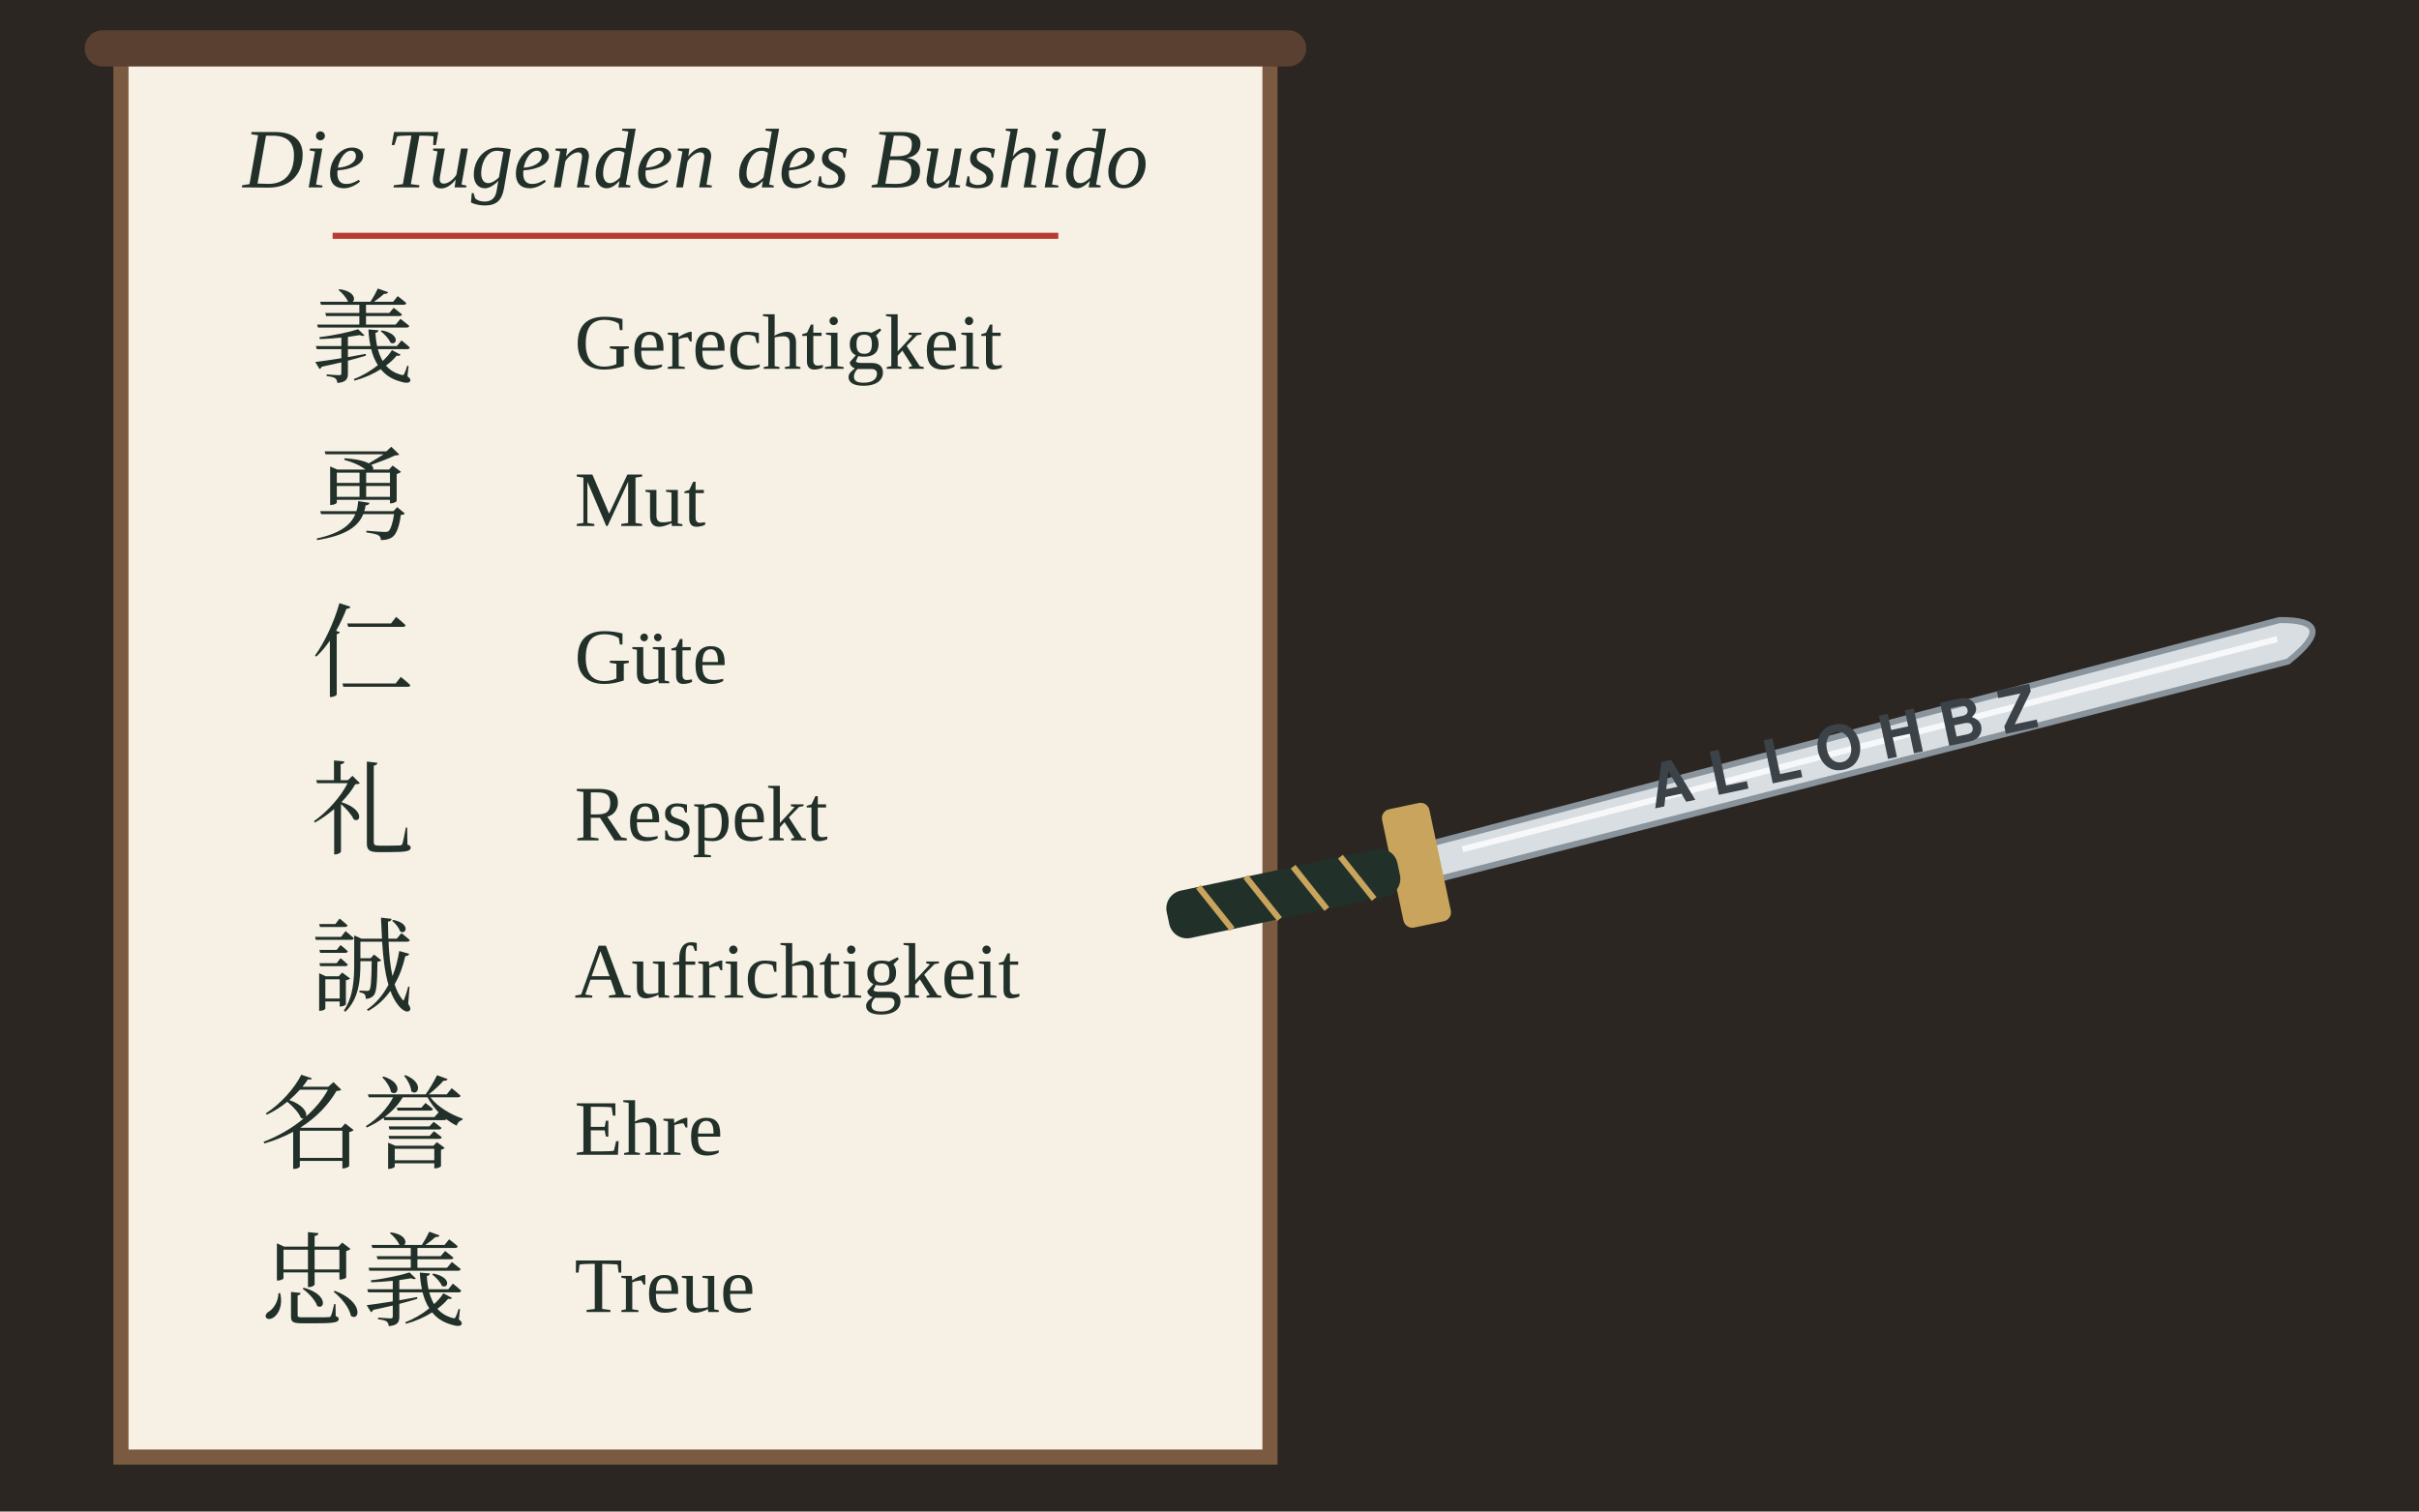
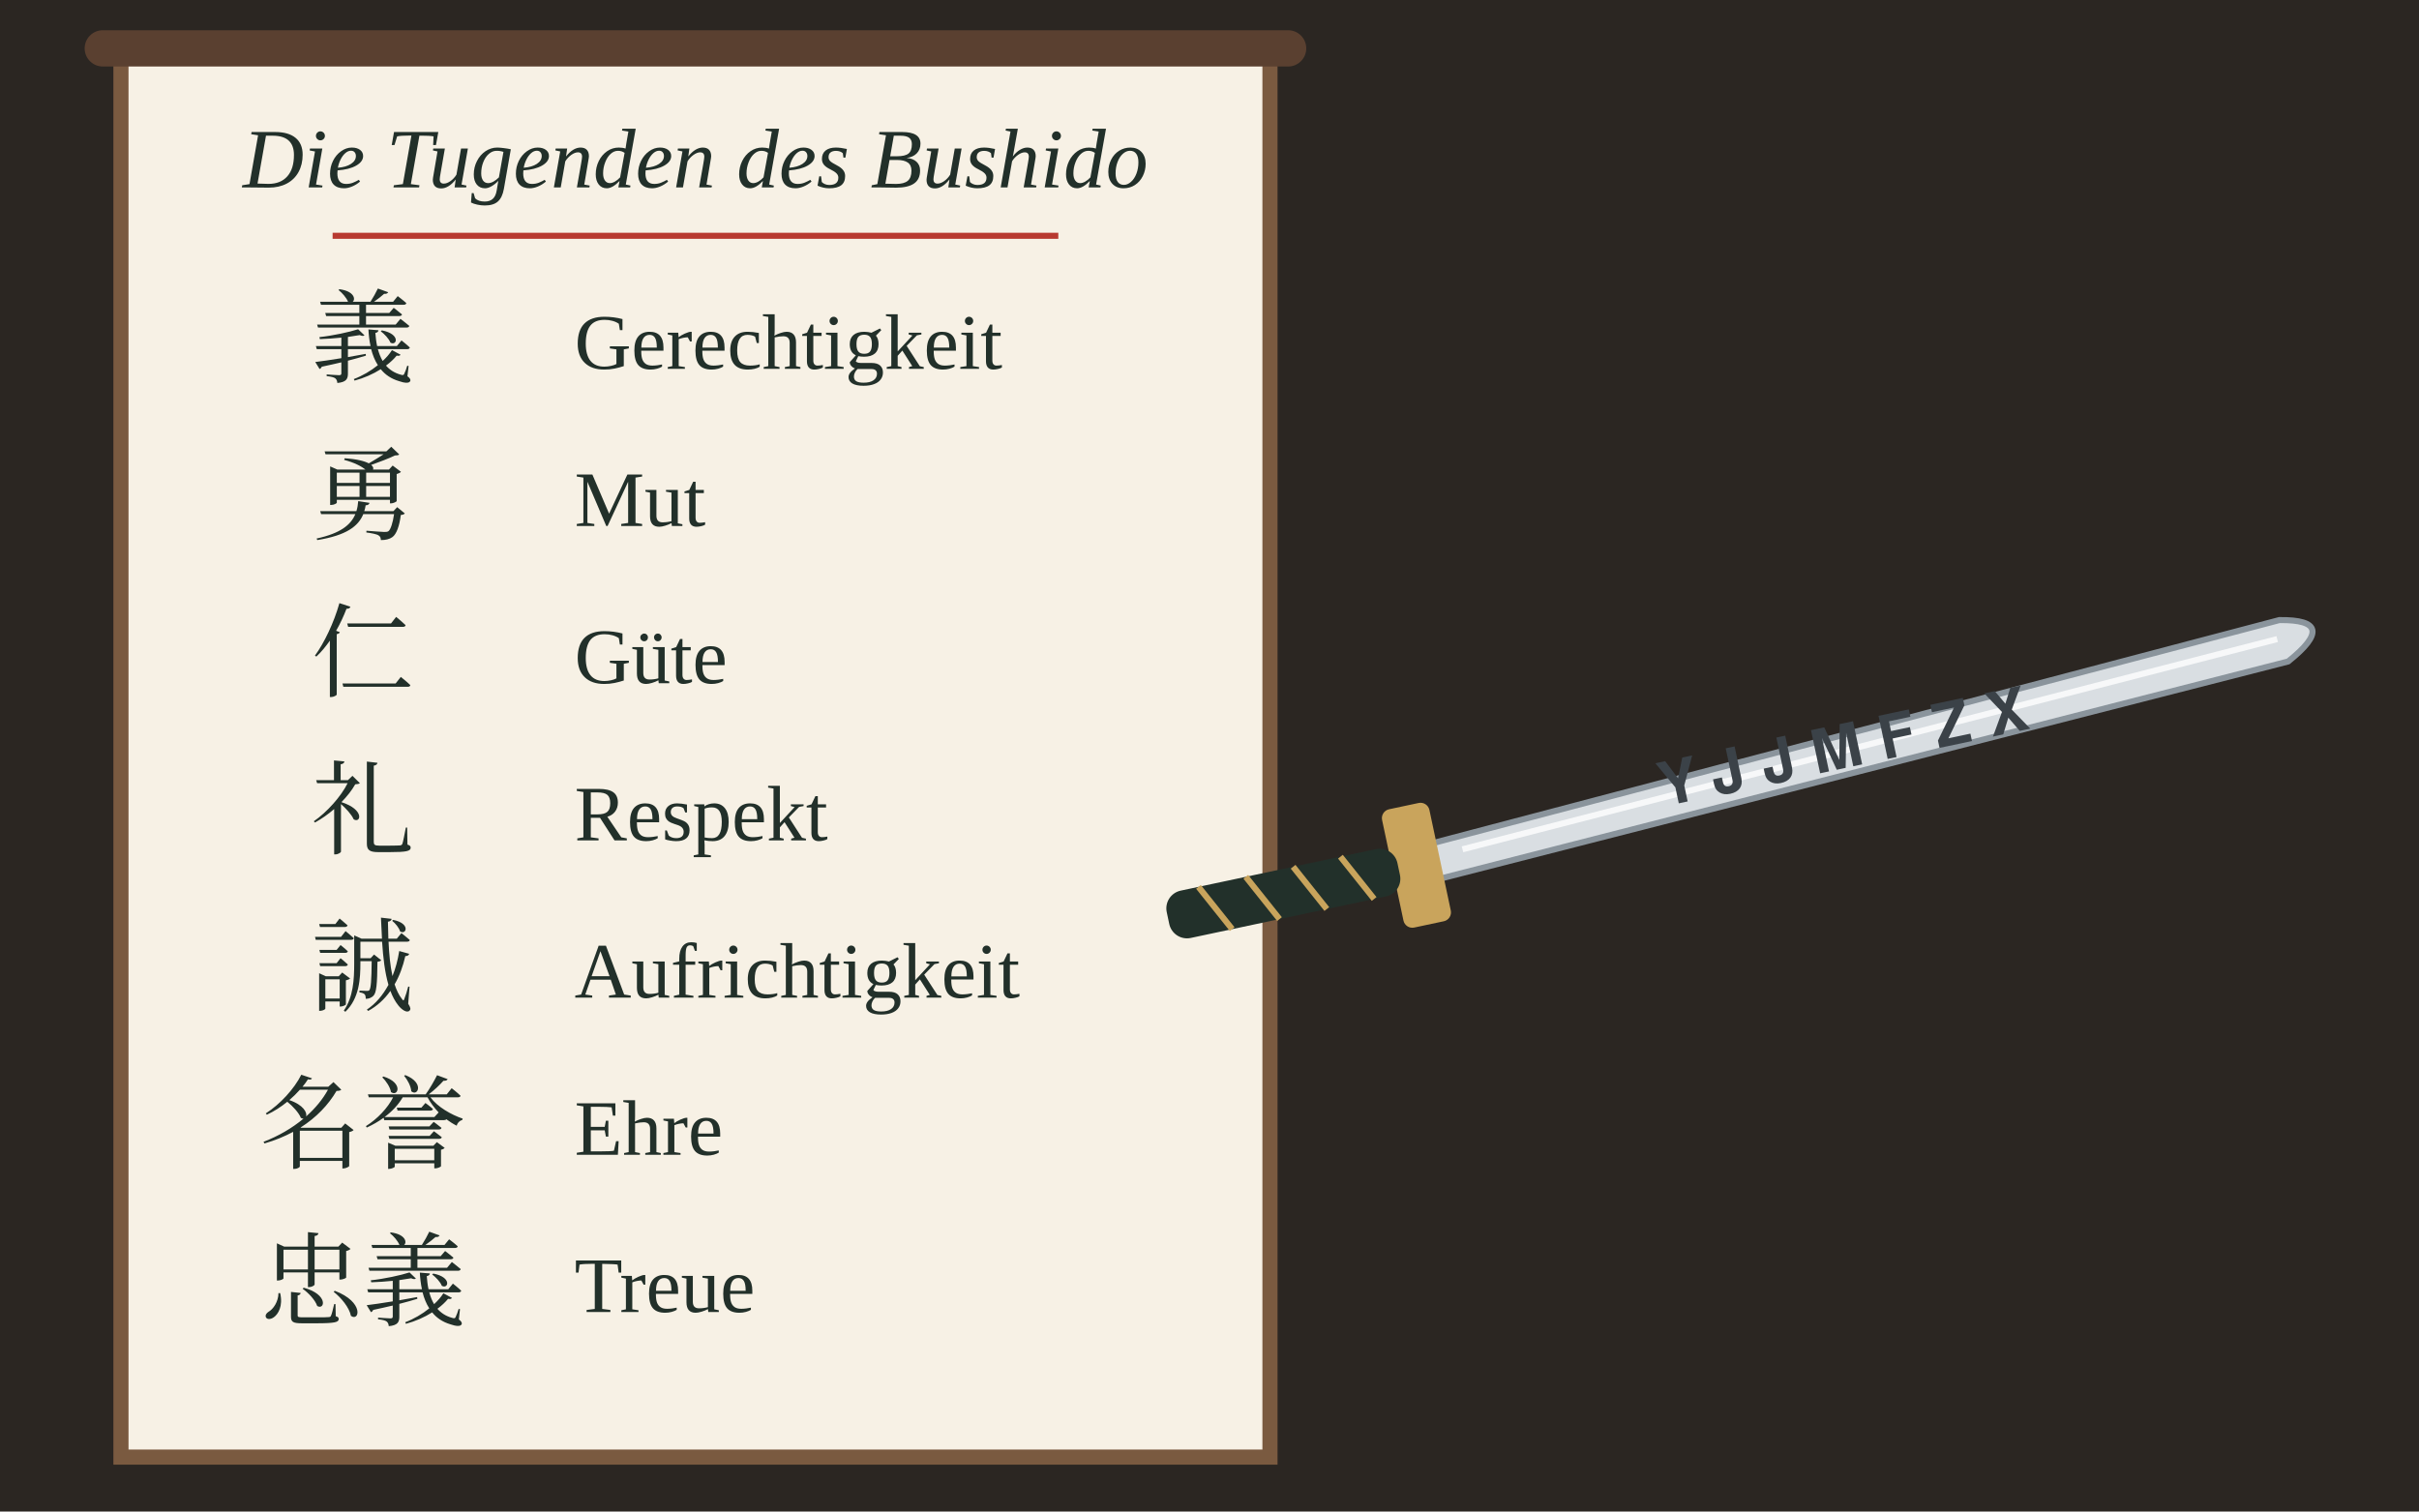
<svg xmlns="http://www.w3.org/2000/svg" viewBox="0 0 800 500" font-family="Georgia, 'Times New Roman', serif">
  <rect width="800" height="500" fill="#2B2622" />
  <rect x="40" y="18" width="380" height="464" fill="#F7F1E5" stroke="#7A5A40" stroke-width="5" />
  <rect x="28" y="10" width="404" height="12" rx="6" fill="#5A4030" />
  <text x="230" y="62" text-anchor="middle" font-size="28" font-style="italic" fill="#22302A">Die Tugenden des Bushido</text>
  <path d="M110 78h240" stroke="#B83A30" stroke-width="2" />
  <text x="120" y="124" text-anchor="middle" font-family="'Hiragino Mincho ProN', 'Yu Mincho', 'Noto Serif CJK JP', 'Noto Serif JP', serif" font-size="34" fill="#22302A">義</text>
  <text x="190" y="122" font-size="26" fill="#22302A">Gerechtigkeit</text>
  <text x="120" y="176" text-anchor="middle" font-family="'Hiragino Mincho ProN', 'Yu Mincho', 'Noto Serif CJK JP', 'Noto Serif JP', serif" font-size="34" fill="#22302A">勇</text>
  <text x="190" y="174" font-size="26" fill="#22302A">Mut</text>
  <text x="120" y="228" text-anchor="middle" font-family="'Hiragino Mincho ProN', 'Yu Mincho', 'Noto Serif CJK JP', 'Noto Serif JP', serif" font-size="34" fill="#22302A">仁</text>
  <text x="190" y="226" font-size="26" fill="#22302A">Güte</text>
  <text x="120" y="280" text-anchor="middle" font-family="'Hiragino Mincho ProN', 'Yu Mincho', 'Noto Serif CJK JP', 'Noto Serif JP', serif" font-size="34" fill="#22302A">礼</text>
  <text x="190" y="278" font-size="26" fill="#22302A">Respekt</text>
  <text x="120" y="332" text-anchor="middle" font-family="'Hiragino Mincho ProN', 'Yu Mincho', 'Noto Serif CJK JP', 'Noto Serif JP', serif" font-size="34" fill="#22302A">誠</text>
  <text x="190" y="330" font-size="26" fill="#22302A">Aufrichtigkeit</text>
  <text x="120" y="384" text-anchor="middle" font-family="'Hiragino Mincho ProN', 'Yu Mincho', 'Noto Serif CJK JP', 'Noto Serif JP', serif" font-size="34" fill="#22302A">名誉</text>
  <text x="190" y="382" font-size="26" fill="#22302A">Ehre</text>
  <text x="120" y="436" text-anchor="middle" font-family="'Hiragino Mincho ProN', 'Yu Mincho', 'Noto Serif CJK JP', 'Noto Serif JP', serif" font-size="34" fill="#22302A">忠義</text>
  <text x="190" y="434" font-size="26" fill="#22302A">Treue</text>
  <g transform="rotate(-12 610 250)">
    <path d="M470 250 L760 236 Q780 240 760 250 L470 262z" fill="#D9DEE2" stroke="#8A949C" stroke-width="2" />
    <path d="M480 254 L758 242" stroke="#FFFFFF" stroke-width="2" opacity=".8" />
    <rect x="456" y="236" width="16" height="40" rx="3" fill="#C9A45C" />
    <rect x="380" y="248" width="78" height="16" rx="6" fill="#22302A" />
    <g stroke="#C9A45C" stroke-width="2">
      <path d="M392 248l8 16M408 248l8 16M424 248l8 16M440 248l8 16" />
    </g>
-     <text x="610" y="254" text-anchor="middle" font-size="20" font-family="Helvetica, Arial, sans-serif" font-weight="bold" letter-spacing="6" fill="#3B4248">ALLOHBZ</text>
+     <text x="610" y="254" text-anchor="middle" font-size="20" font-family="Helvetica, Arial, sans-serif" font-weight="bold" letter-spacing="6" fill="#3B4248">YJJMFZX</text>
  </g>
</svg>
